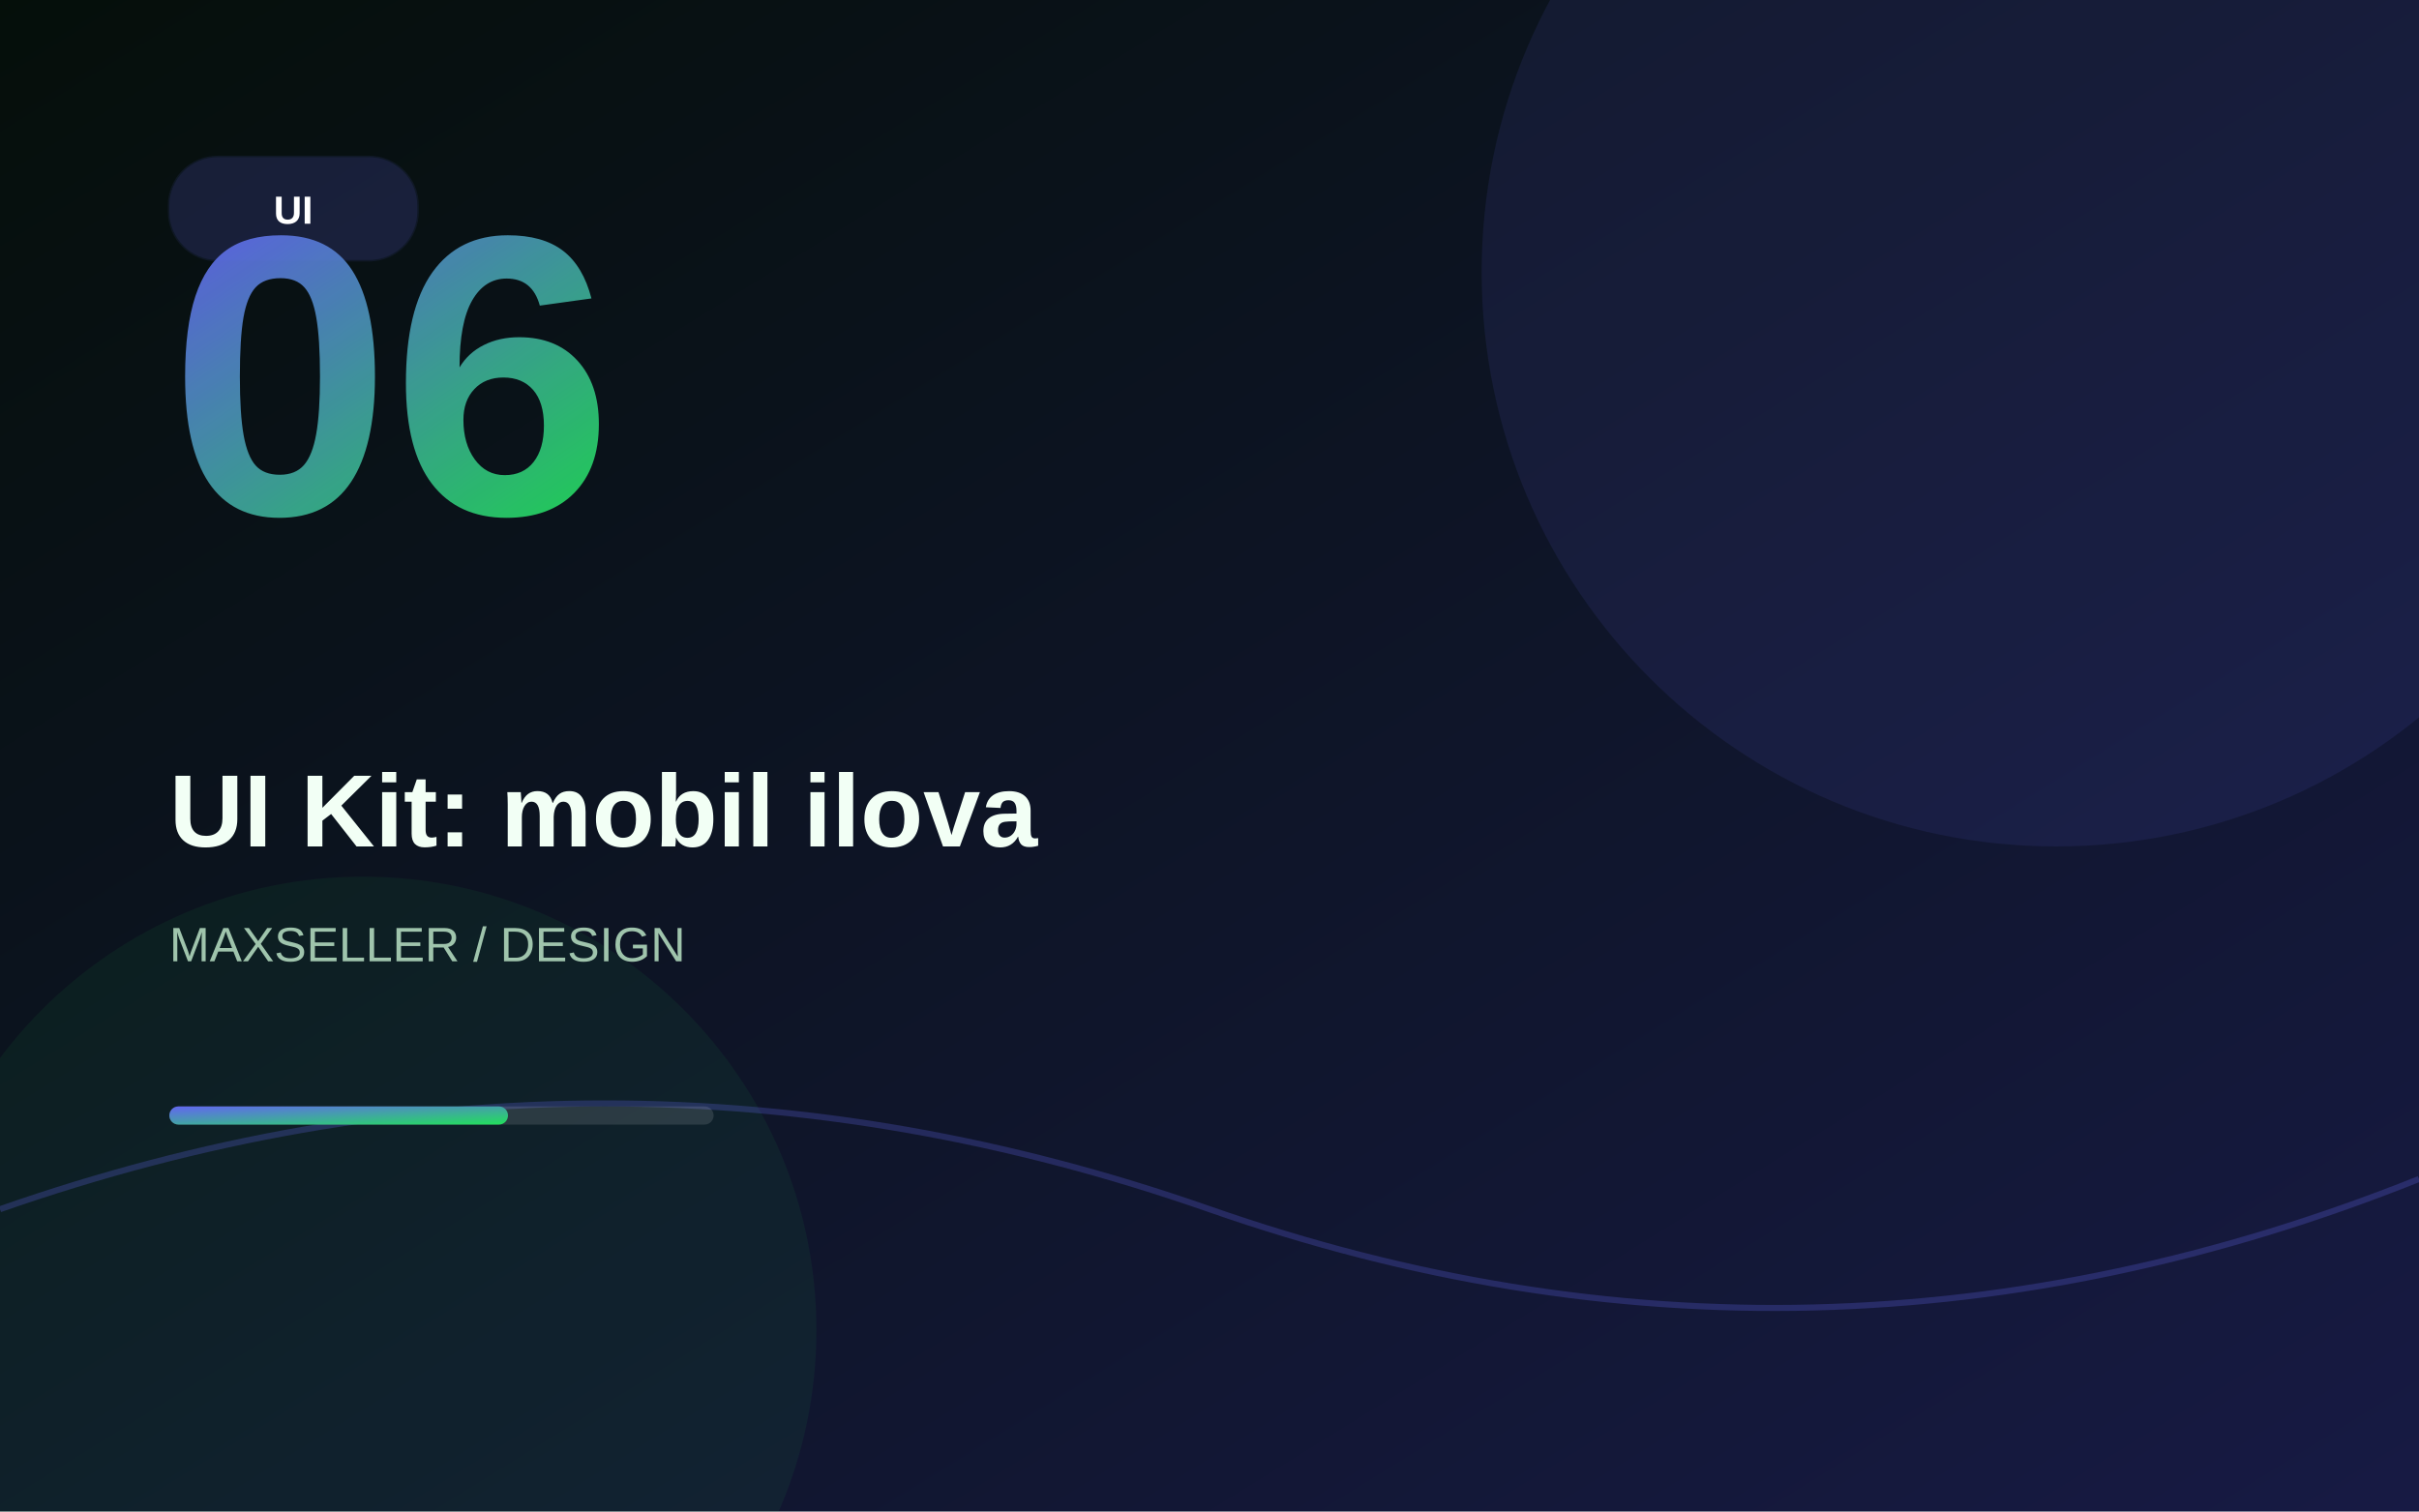
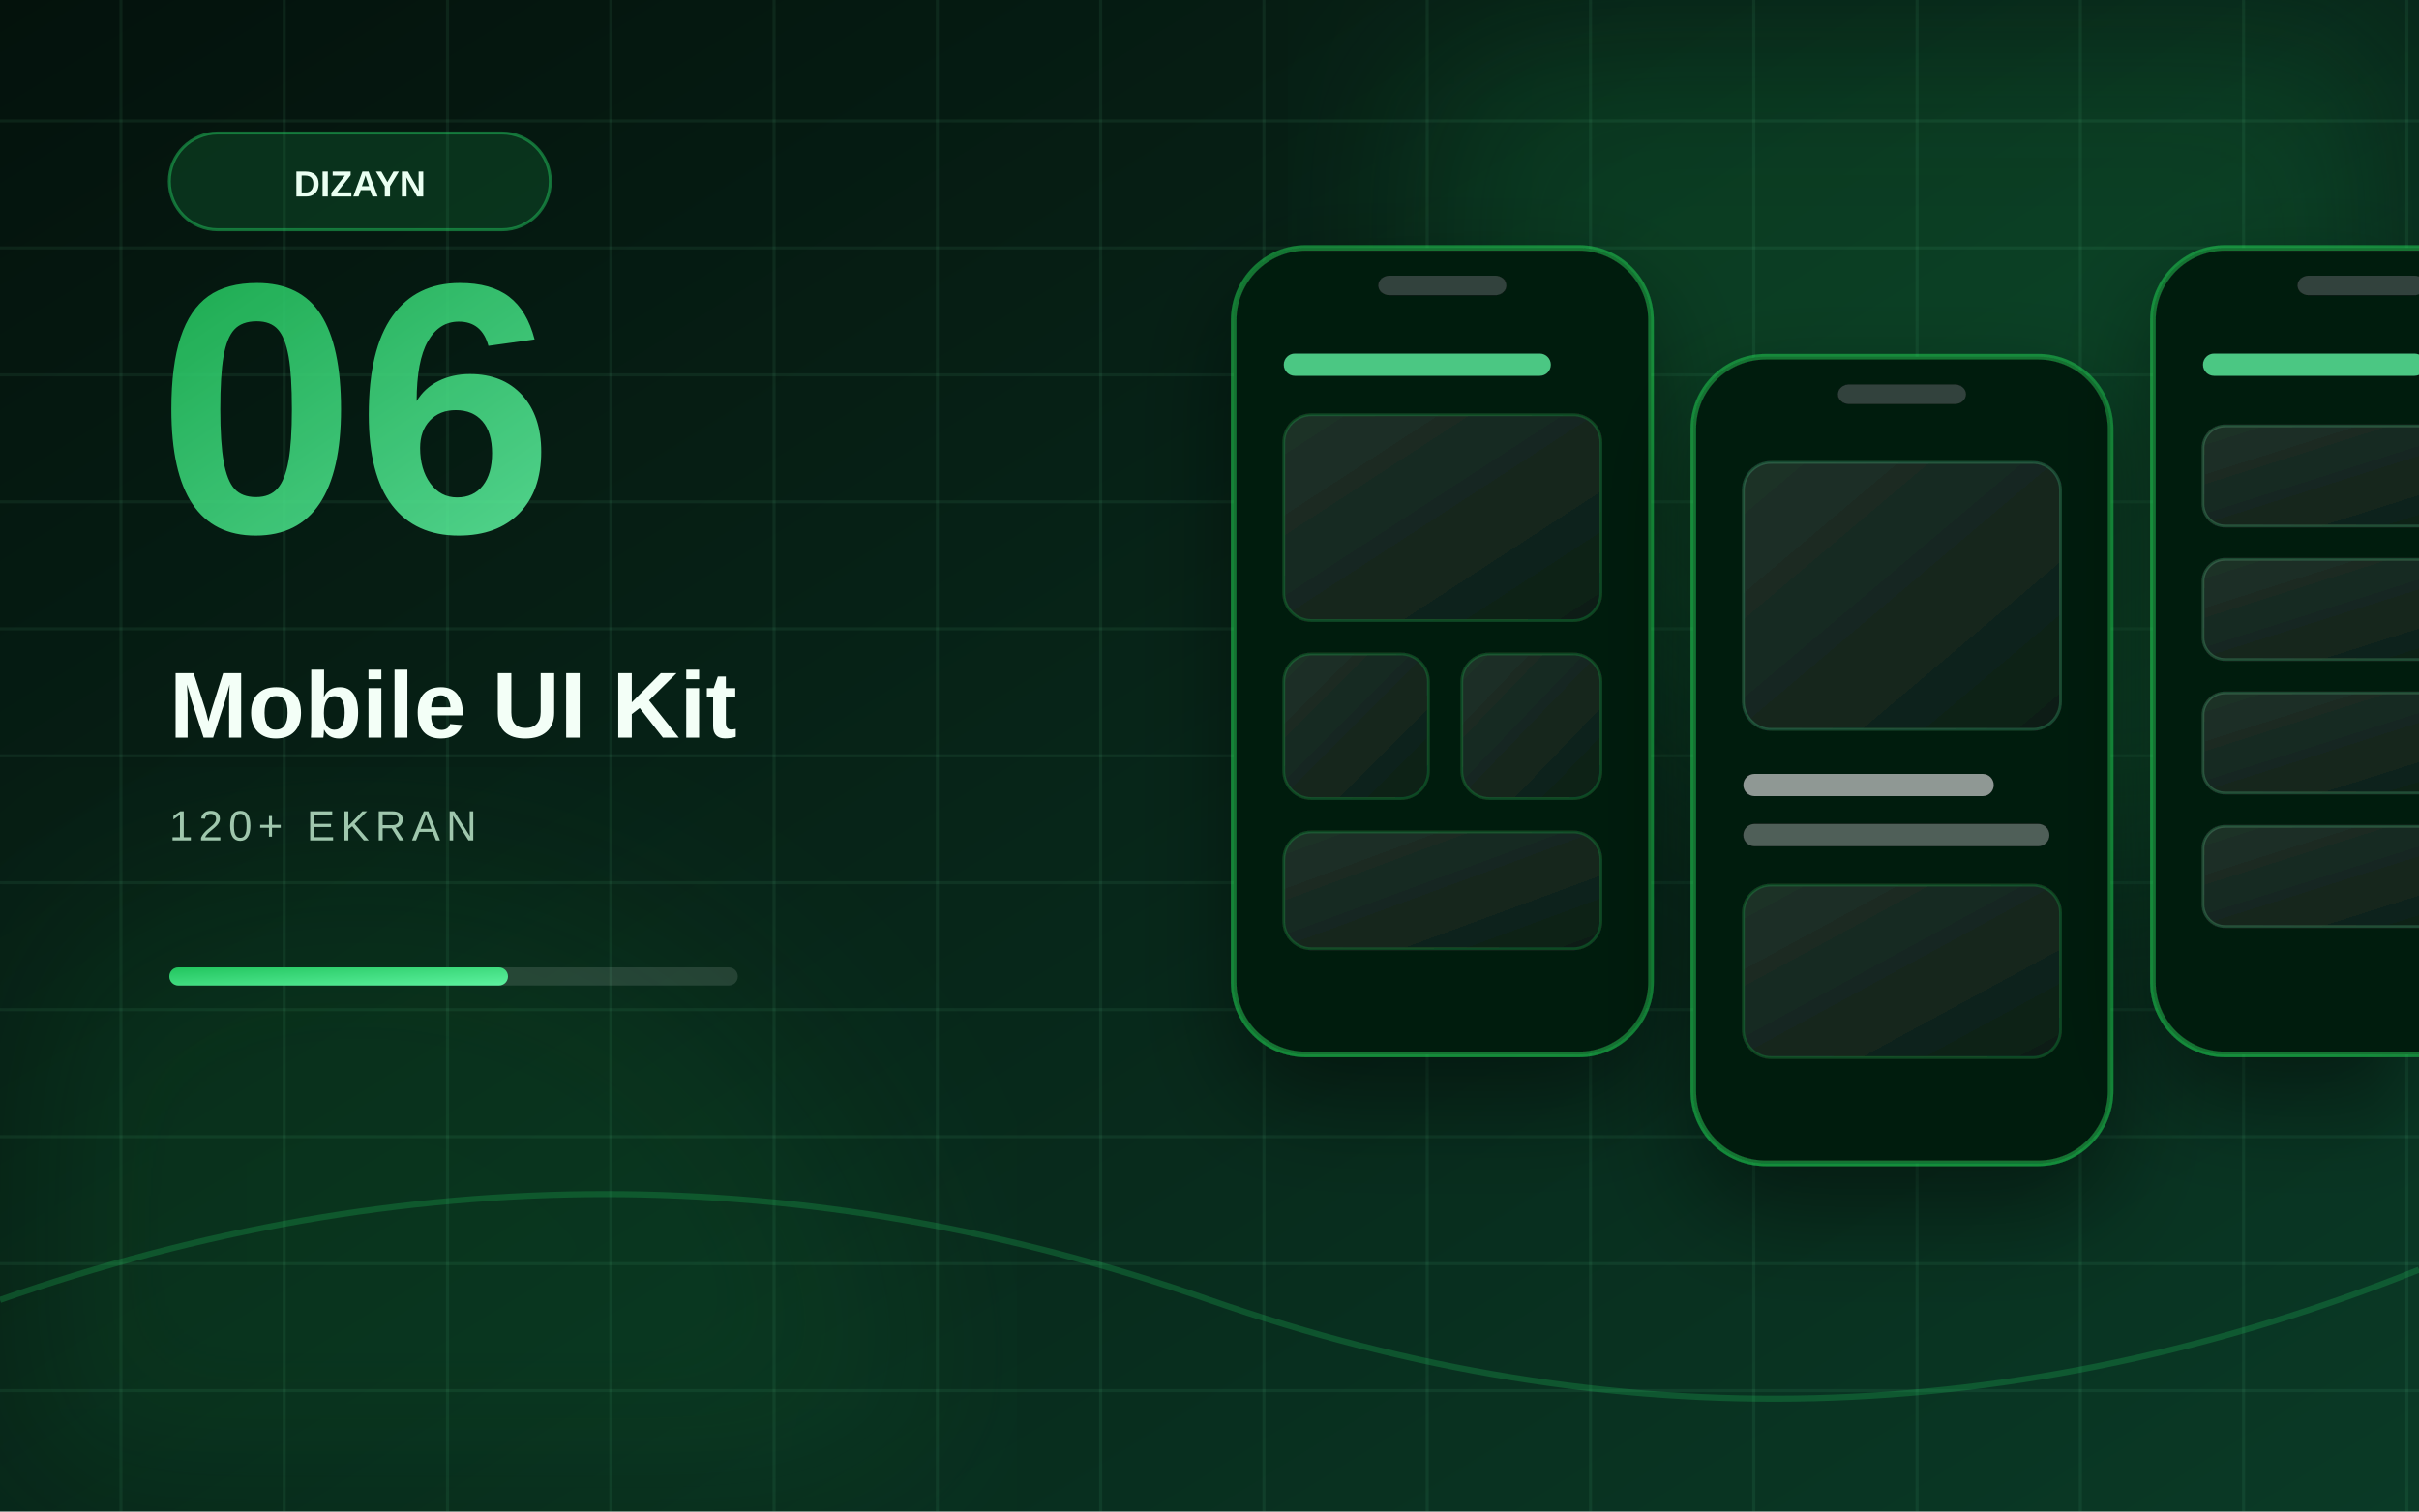
- <svg xmlns="http://www.w3.org/2000/svg" width="800" height="500" viewBox="0 0 800 500" role="img" aria-label="UI Kit: mobil ilova">
+ <svg xmlns="http://www.w3.org/2000/svg" width="800" height="500" viewBox="0 0 800 500" role="img" aria-label="Mobile UI Kit">
  <defs>
    <linearGradient id="bg" x1="0" y1="0" x2="1" y2="1">
-       <stop offset="0" stop-color="#050f0a" />
-       <stop offset="1" stop-color="#171a44" />
+       <stop offset="0" stop-color="#04120c" />
+       <stop offset="1" stop-color="#0a3a26" />
    </linearGradient>
    <linearGradient id="acc" x1="0" y1="0" x2="1" y2="1">
-       <stop offset="0" stop-color="#6366f1" />
-       <stop offset="1" stop-color="#22e05a" />
+       <stop offset="0" stop-color="#22c55e" />
+       <stop offset="1" stop-color="#5ef2a0" />
    </linearGradient>
+     <linearGradient id="glass" x1="0" y1="0" x2="1" y2="1">
+       <stop offset="0" stop-color="#ffffff" stop-opacity=".10" />
+       <stop offset="1" stop-color="#ffffff" stop-opacity=".02" />
+     </linearGradient>
+     <filter id="blur">
+       <feGaussianBlur stdDeviation="34" />
+     </filter>
+     <filter id="shadow" x="-30%" y="-30%" width="160%" height="180%">
+       <feDropShadow dx="0" dy="16" stdDeviation="18" flood-color="#000" flood-opacity=".45" />
+     </filter>
  </defs>
  <rect width="800" height="500" fill="url(#bg)" />
-   <circle cx="680" cy="90" r="190" fill="#6366f1" opacity="0.10" />
-   <circle cx="120" cy="440" r="150" fill="#22e05a" opacity="0.06" />
-   <path d="M0 400 Q 200 330 400 400 T 800 390" fill="none" stroke="#6366f1" stroke-width="2" opacity="0.25" />
-   <g transform="translate(56 52)">
-     <rect width="82" height="34" rx="16" fill="#6366f1" opacity="0.18" stroke="#6366f1" stroke-opacity="0.5" />
-     <text x="41" y="22" text-anchor="middle" font-family="Arial,sans-serif" font-size="13" font-weight="700" fill="#ffffff">UI</text>
+   <circle cx="690" cy="70" r="220" fill="#22c55e" opacity=".16" filter="url(#blur)" />
+   <circle cx="120" cy="470" r="180" fill="#22e05a" opacity=".08" filter="url(#blur)" />
+   <g stroke="#7dffb2" stroke-opacity=".07" stroke-width="1">
+     <line x1="0" y1="40" x2="800" y2="40" />
+     <line x1="0" y1="82" x2="800" y2="82" />
+     <line x1="0" y1="124" x2="800" y2="124" />
+     <line x1="0" y1="166" x2="800" y2="166" />
+     <line x1="0" y1="208" x2="800" y2="208" />
+     <line x1="0" y1="250" x2="800" y2="250" />
+     <line x1="0" y1="292" x2="800" y2="292" />
+     <line x1="0" y1="334" x2="800" y2="334" />
+     <line x1="0" y1="376" x2="800" y2="376" />
+     <line x1="0" y1="418" x2="800" y2="418" />
+     <line x1="0" y1="460" x2="800" y2="460" />
+     <line x1="40" y1="0" x2="40" y2="500" />
+     <line x1="94" y1="0" x2="94" y2="500" />
+     <line x1="148" y1="0" x2="148" y2="500" />
+     <line x1="202" y1="0" x2="202" y2="500" />
+     <line x1="256" y1="0" x2="256" y2="500" />
+     <line x1="310" y1="0" x2="310" y2="500" />
+     <line x1="364" y1="0" x2="364" y2="500" />
+     <line x1="418" y1="0" x2="418" y2="500" />
+     <line x1="472" y1="0" x2="472" y2="500" />
+     <line x1="526" y1="0" x2="526" y2="500" />
+     <line x1="580" y1="0" x2="580" y2="500" />
+     <line x1="634" y1="0" x2="634" y2="500" />
+     <line x1="688" y1="0" x2="688" y2="500" />
+     <line x1="742" y1="0" x2="742" y2="500" />
+     <line x1="796" y1="0" x2="796" y2="500" />
  </g>
-   <text x="56" y="170" font-family="Arial,sans-serif" font-size="132" font-weight="800" fill="url(#acc)" opacity="0.9">06</text>
-   <text x="56" y="280" font-family="Arial,sans-serif" font-size="34" font-weight="700" fill="#f2fff5">UI Kit: mobil ilova</text>
-   <text x="56" y="318" font-family="Arial,sans-serif" font-size="16" fill="#9fc4ac">MAXSELLER / DESIGN</text>
-   <g transform="translate(56 366)">
-     <rect width="180" height="6" rx="3" fill="#ffffff" opacity="0.12" />
-     <rect width="112" height="6" rx="3" fill="url(#acc)" />
+   <path d="M0 430 Q 200 360 400 430 T 800 420" fill="none" stroke="#22c55e" stroke-opacity=".25" stroke-width="2" />
+   <g>
+     <rect x="56" y="44" width="126" height="32" rx="16" fill="#22c55e" fill-opacity=".16" stroke="#22c55e" stroke-opacity=".5" />
+     <text x="119" y="65" text-anchor="middle" font-family="Arial,sans-serif" font-size="12" font-weight="700" fill="#eafff1">DIZAYN</text>
+     <text x="52" y="176" font-family="Arial,sans-serif" font-size="118" font-weight="800" fill="url(#acc)" opacity=".85">06</text>
+     <text x="56" y="244" font-family="Arial,sans-serif" font-size="31" font-weight="700" fill="#f3fff7">Mobile UI Kit</text>
+     <text x="56" y="278" font-family="Arial,sans-serif" font-size="14" letter-spacing="2" fill="#9fc7ad">120+ EKRAN</text>
+     <rect x="56" y="320" width="188" height="6" rx="3" fill="#ffffff" opacity=".12" />
+     <rect x="56" y="320" width="112" height="6" rx="3" fill="url(#acc)" />
+   </g>
+   <g transform="translate(408 82) scale(0.92)" filter="url(#shadow)">
+     <rect width="150" height="290" rx="26" fill="#061a11" stroke="#22e05a" stroke-opacity=".45" stroke-width="2" />
+     <rect x="52" y="10" width="46" height="7" rx="4" fill="#ffffff" opacity=".18" />
+     <rect x="18" y="38" width="96" height="8" rx="4" fill="#5ef2a0" opacity=".8" />
+     <rect x="18" y="60" width="114" height="74" rx="10" fill="url(#glass)" stroke="#22e05a" stroke-opacity=".22" />
+     <rect x="18" y="146" width="52" height="52" rx="10" fill="url(#glass)" stroke="#22e05a" stroke-opacity=".22" />
+     <rect x="82" y="146" width="50" height="52" rx="10" fill="url(#glass)" stroke="#22e05a" stroke-opacity=".22" />
+     <rect x="18" y="210" width="114" height="42" rx="10" fill="url(#glass)" stroke="#22e05a" stroke-opacity=".22" />
+   </g>
+   <g transform="translate(560 118) scale(0.92)" filter="url(#shadow)">
+     <rect width="150" height="290" rx="26" fill="#061a11" stroke="#22e05a" stroke-opacity=".45" stroke-width="2" />
+     <rect x="52" y="10" width="46" height="7" rx="4" fill="#ffffff" opacity=".18" />
+     <rect x="18" y="38" width="114" height="96" rx="10" fill="url(#glass)" stroke="#5ef2a0" stroke-opacity=".22" />
+     <rect x="18" y="150" width="90" height="8" rx="4" fill="#ffffff" opacity=".55" />
+     <rect x="18" y="168" width="110" height="8" rx="4" fill="#ffffff" opacity=".3" />
+     <rect x="18" y="190" width="114" height="62" rx="10" fill="url(#glass)" stroke="#22e05a" stroke-opacity=".22" />
+   </g>
+   <g transform="translate(712 82) scale(0.92)" filter="url(#shadow)">
+     <rect width="150" height="290" rx="26" fill="#061a11" stroke="#22e05a" stroke-opacity=".45" stroke-width="2" />
+     <rect x="52" y="10" width="46" height="7" rx="4" fill="#ffffff" opacity=".18" />
+     <rect x="18" y="38" width="80" height="8" rx="4" fill="#5ef2a0" opacity=".8" />
+     <rect x="18" y="64" width="114" height="36" rx="8" fill="url(#glass)" stroke="#7dffb2" stroke-opacity=".2" />
+     <rect x="18" y="112" width="114" height="36" rx="8" fill="url(#glass)" stroke="#7dffb2" stroke-opacity=".2" />
+     <rect x="18" y="160" width="114" height="36" rx="8" fill="url(#glass)" stroke="#7dffb2" stroke-opacity=".2" />
+     <rect x="18" y="208" width="114" height="36" rx="8" fill="url(#glass)" stroke="#7dffb2" stroke-opacity=".2" />
  </g>
</svg>
